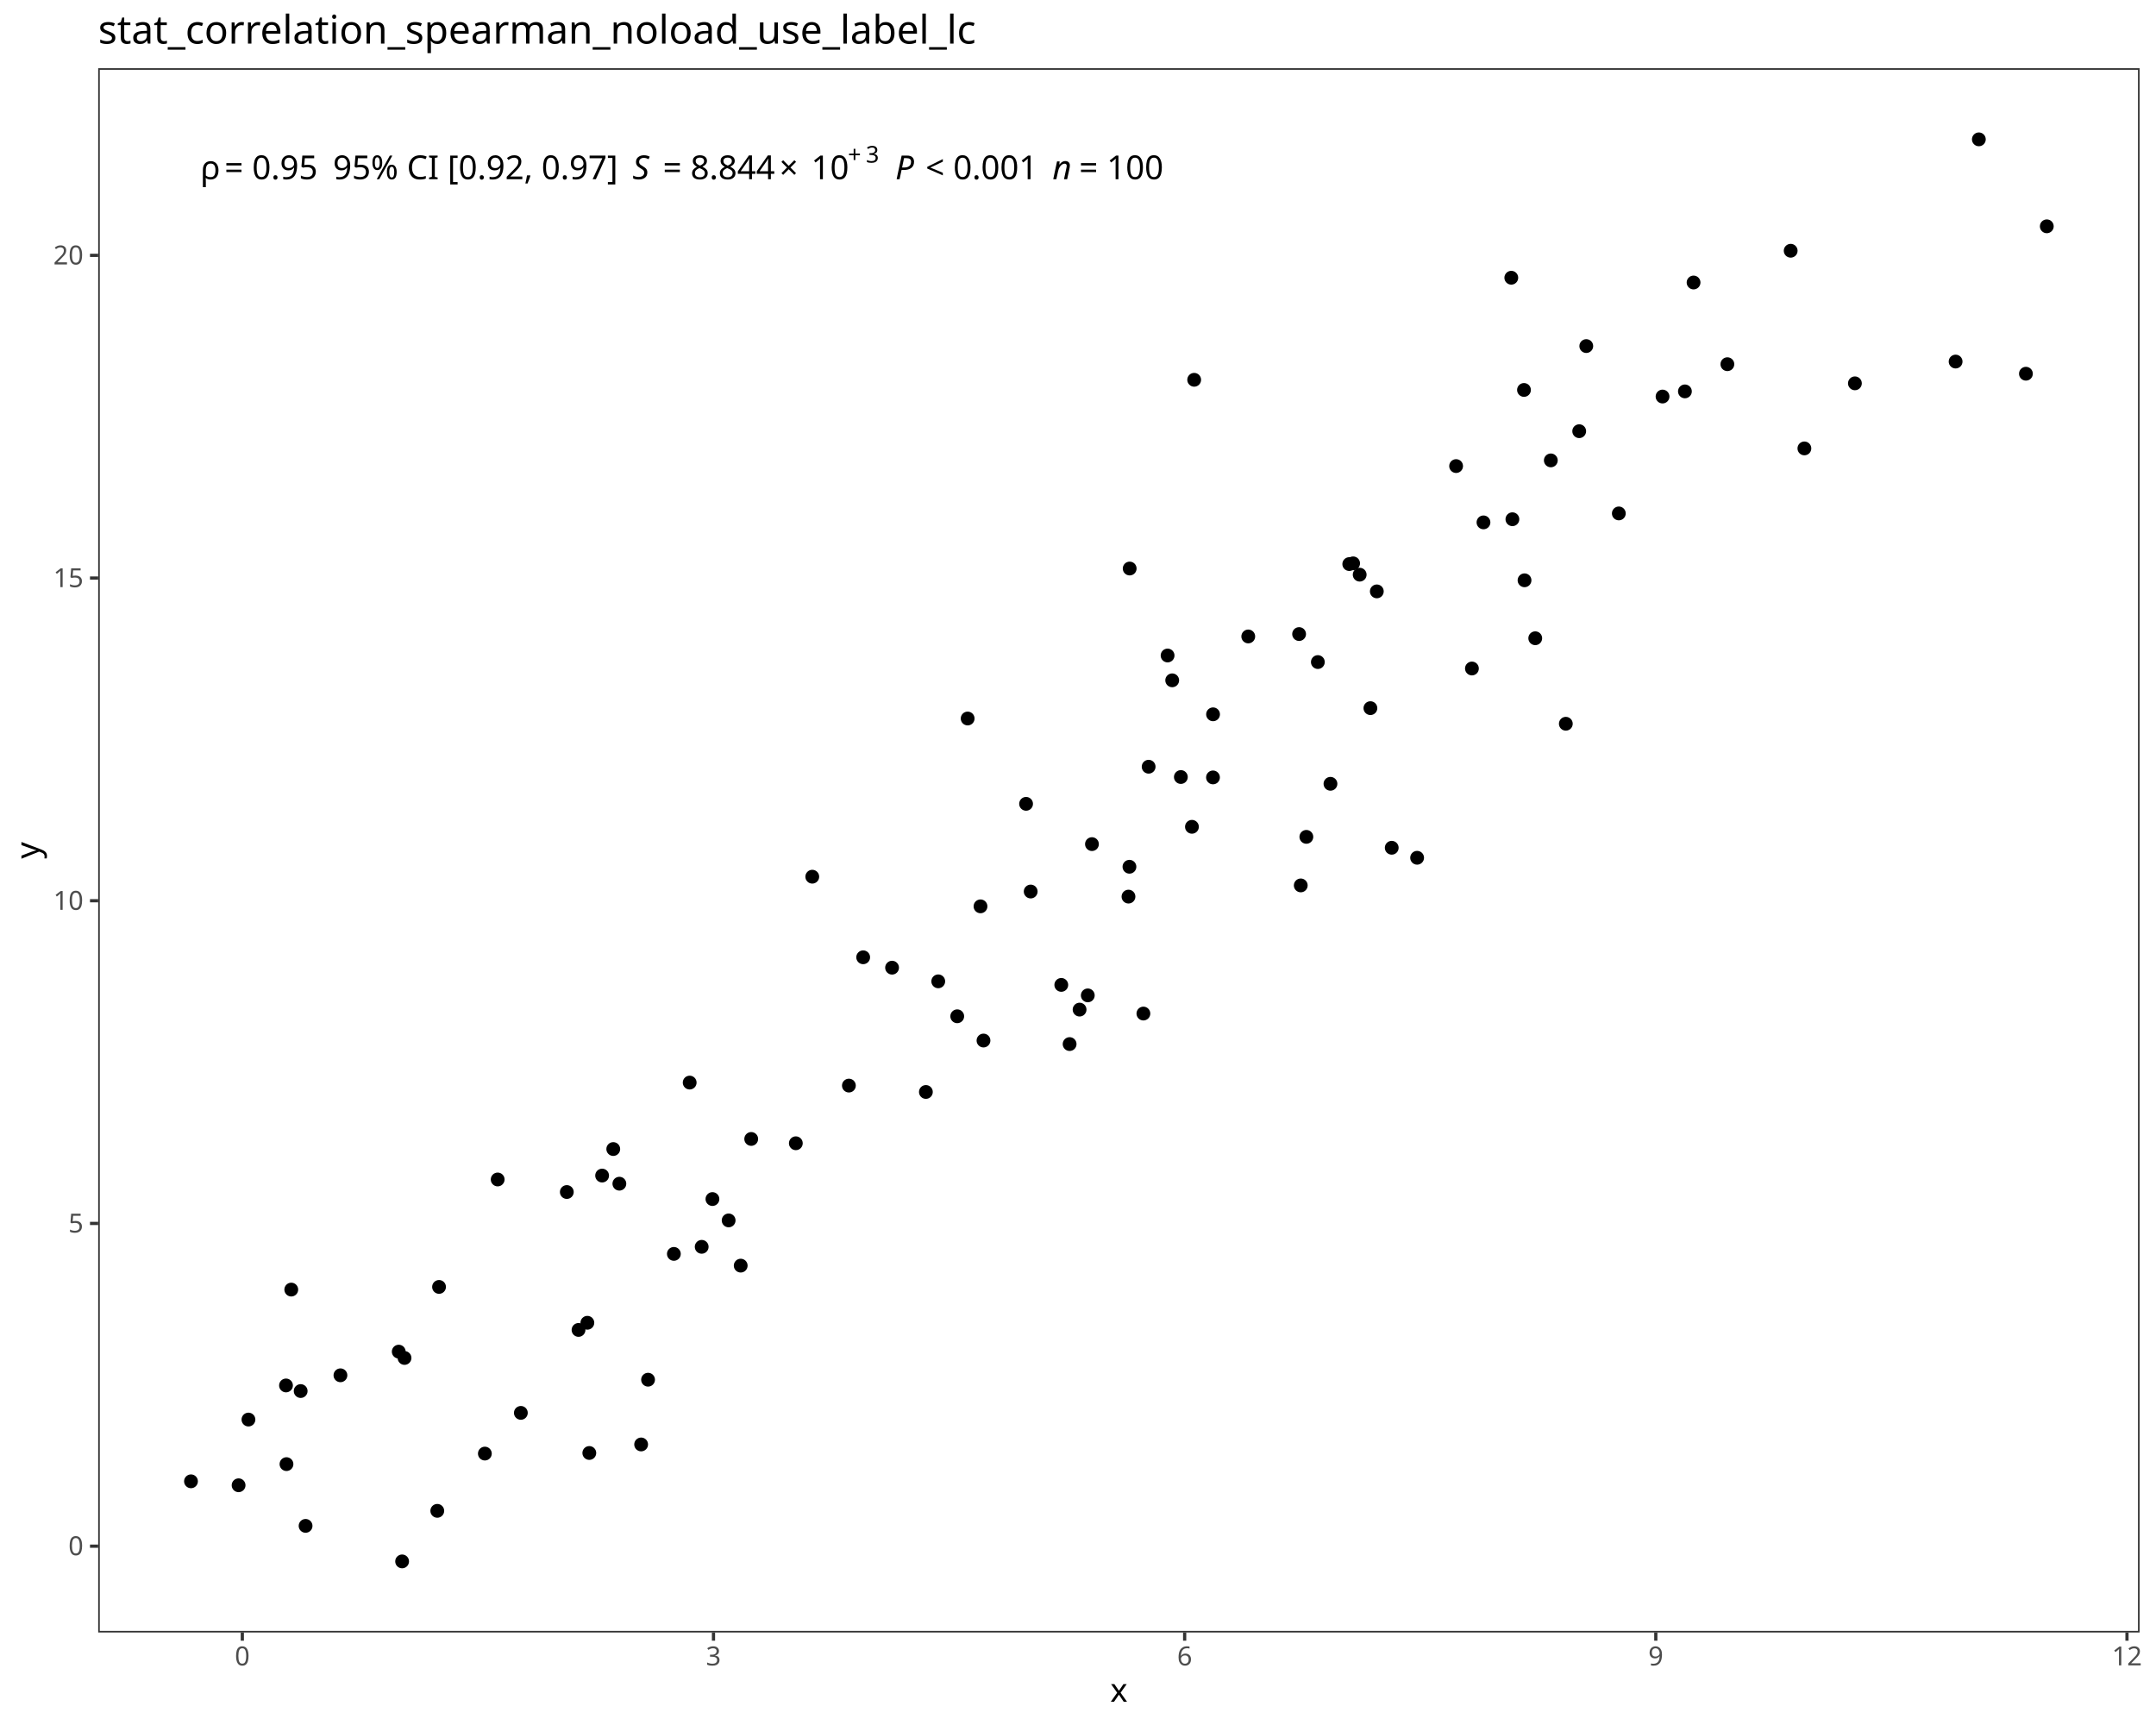
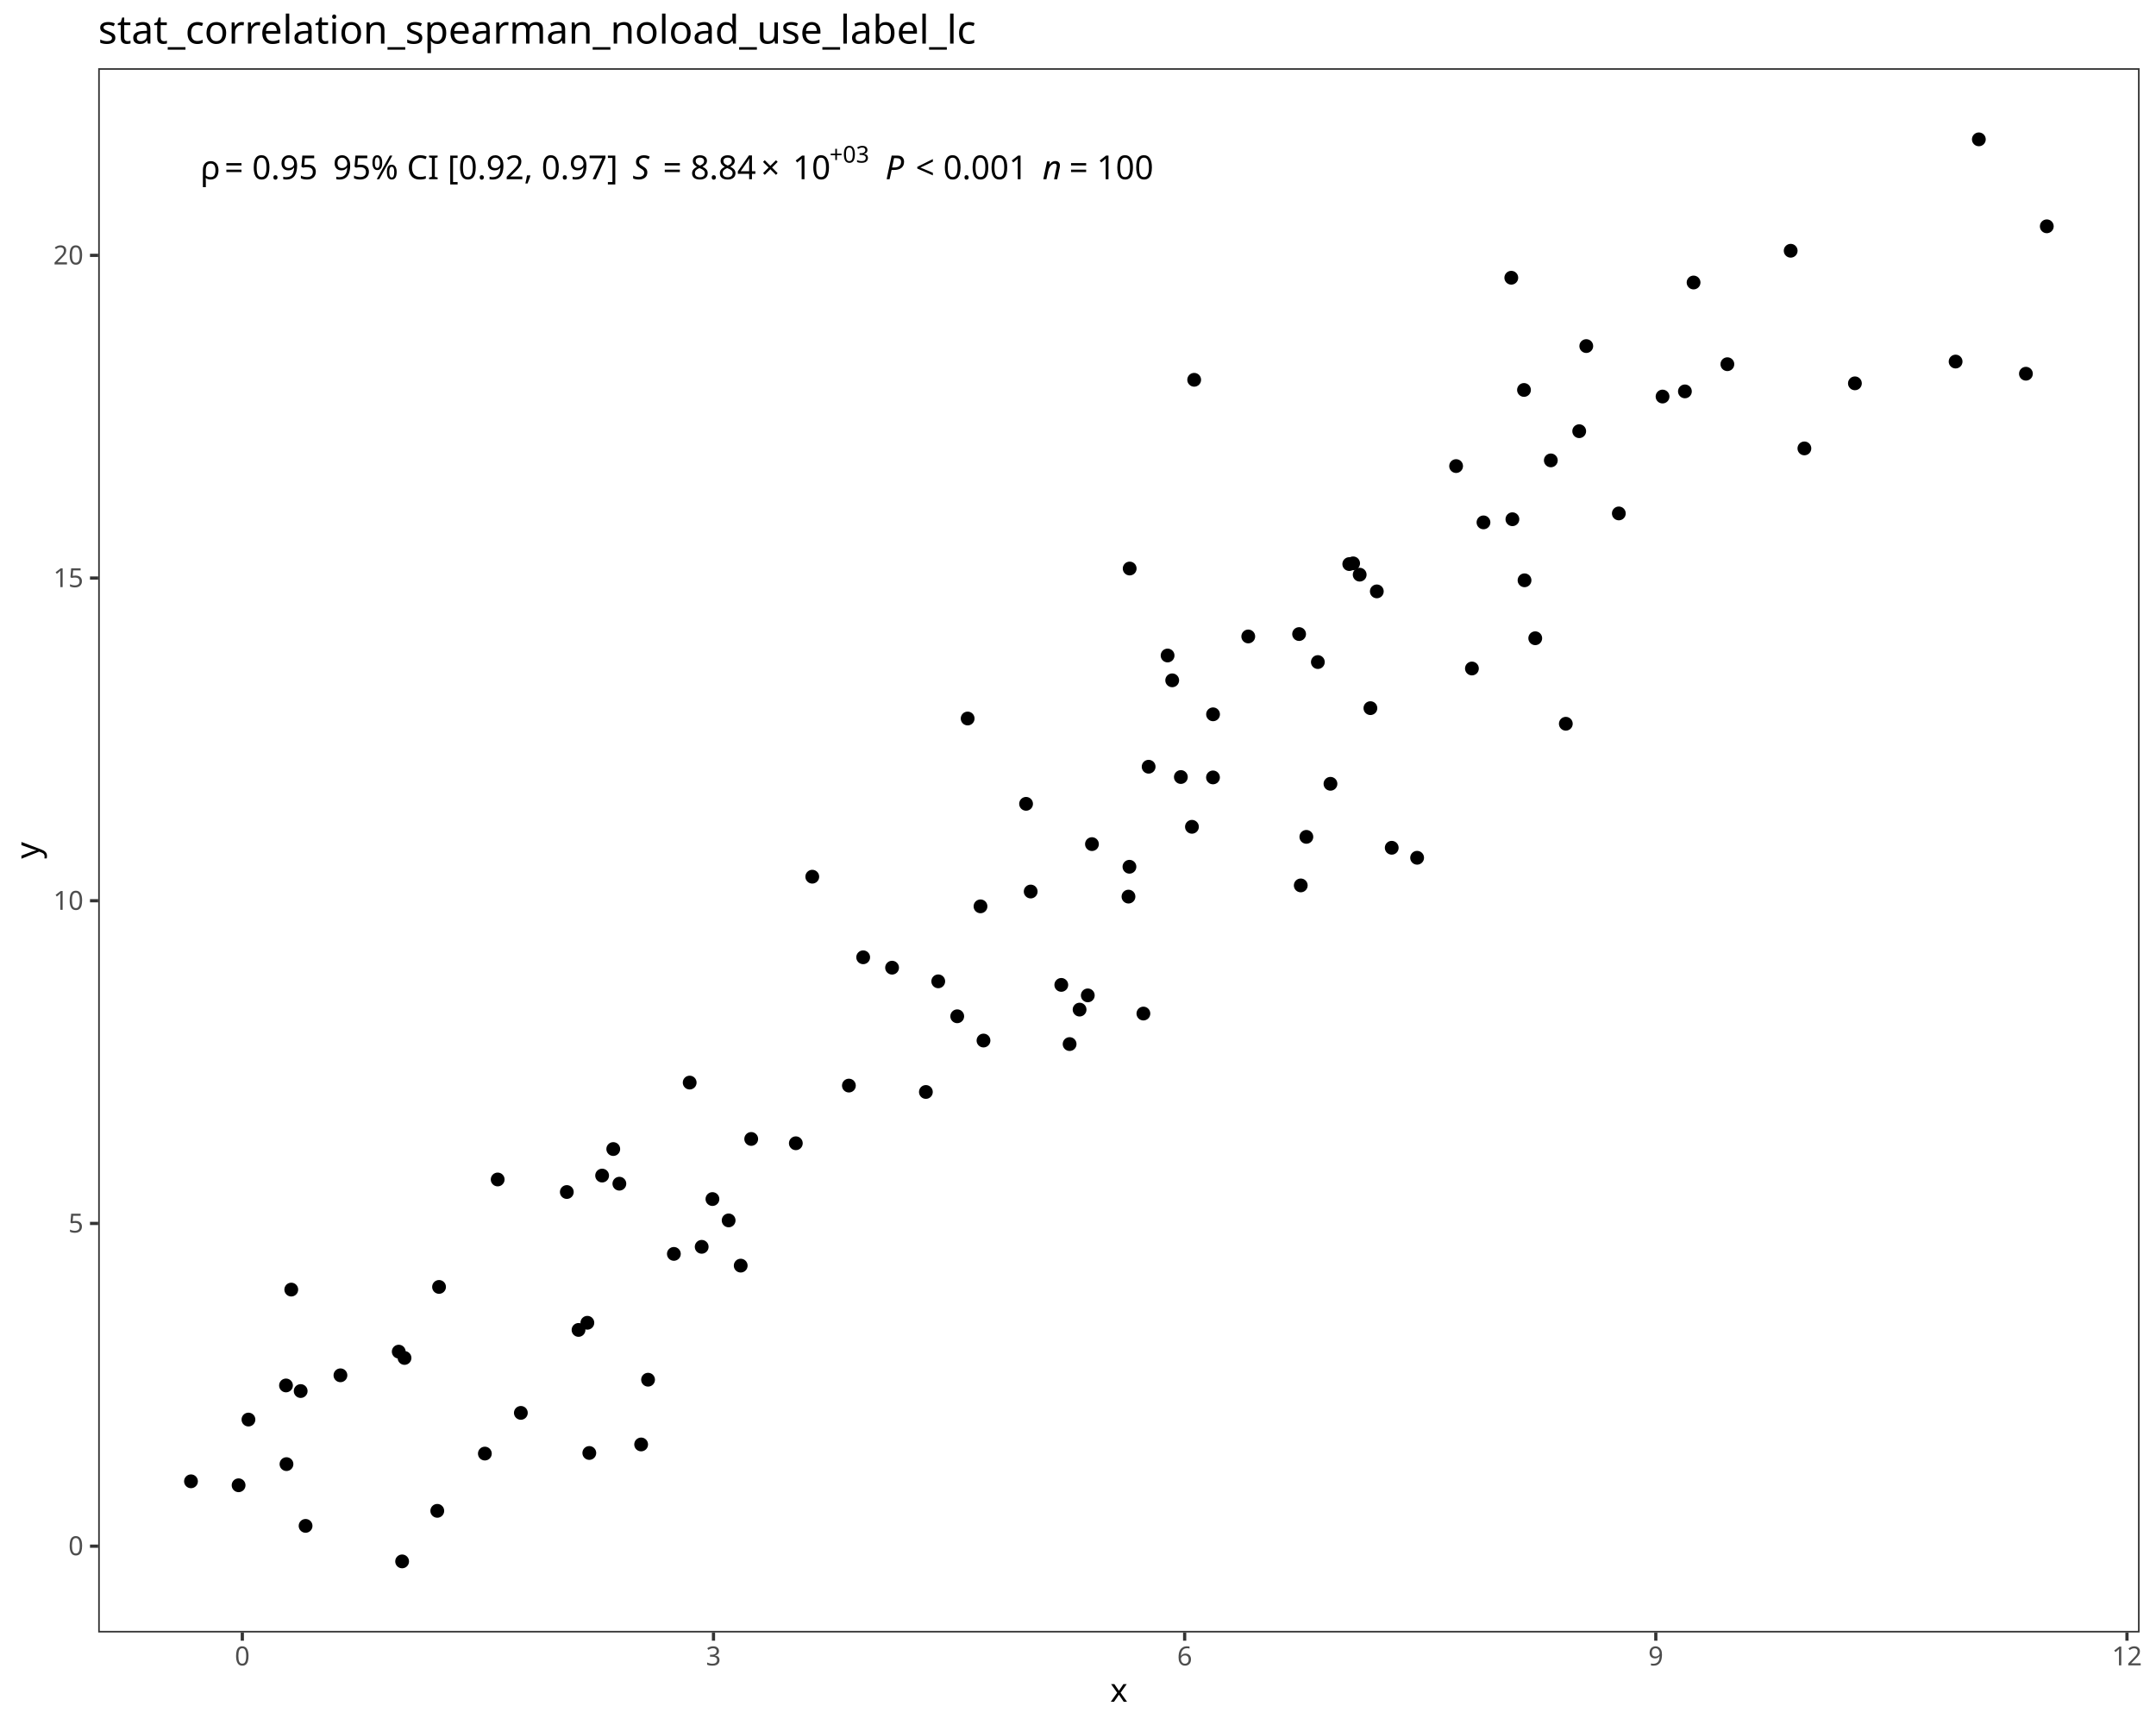
<svg xmlns="http://www.w3.org/2000/svg" class="svglite" data-engine-version="2.0" width="720.00pt" height="576.00pt" viewBox="0 0 720.00 576.00">
  <defs>
    <style type="text/css">
    .svglite line, .svglite polyline, .svglite polygon, .svglite path, .svglite rect, .svglite circle {
      fill: none;
      stroke: #000000;
      stroke-linecap: round;
      stroke-linejoin: round;
      stroke-miterlimit: 10.00;
    }
  </style>
  </defs>
  <rect width="100%" height="100%" style="stroke: none; fill: #FFFFFF;" />
  <defs>
    <clipPath id="cpMC4wMHw3MjAuMDB8MC4wMHw1NzYuMDA=">
      <rect x="0.00" y="0.00" width="720.00" height="576.00" />
    </clipPath>
  </defs>
  <g clip-path="url(#cpMC4wMHw3MjAuMDB8MC4wMHw1NzYuMDA=)">
    <rect x="0.00" y="0.00" width="720.00" height="576.00" style="stroke-width: 1.07; stroke: #FFFFFF; fill: #FFFFFF;" />
  </g>
  <defs>
    <clipPath id="cpMzIuNzl8NzE0LjUyfDIyLjc4fDU0NS4xMQ==">
      <rect x="32.79" y="22.78" width="681.73" height="522.33" />
    </clipPath>
  </defs>
  <g clip-path="url(#cpMzIuNzl8NzE0LjUyfDIyLjc4fDU0NS4xMQ==)">
    <rect x="32.79" y="22.78" width="681.73" height="522.33" style="stroke-width: 1.07; stroke: none; fill: #FFFFFF;" />
    <circle cx="63.78" cy="494.63" r="1.95" style="stroke-width: 0.71; fill: #000000;" />
    <circle cx="79.68" cy="495.95" r="1.95" style="stroke-width: 0.71; fill: #000000;" />
    <circle cx="134.29" cy="521.37" r="1.95" style="stroke-width: 0.71; fill: #000000;" />
    <circle cx="146.03" cy="504.49" r="1.95" style="stroke-width: 0.71; fill: #000000;" />
    <circle cx="100.41" cy="464.49" r="1.95" style="stroke-width: 0.71; fill: #000000;" />
    <circle cx="196.80" cy="485.17" r="1.95" style="stroke-width: 0.71; fill: #000000;" />
    <circle cx="102.05" cy="509.51" r="1.95" style="stroke-width: 0.71; fill: #000000;" />
    <circle cx="133.16" cy="451.33" r="1.95" style="stroke-width: 0.71; fill: #000000;" />
    <circle cx="193.20" cy="444.08" r="1.95" style="stroke-width: 0.71; fill: #000000;" />
    <circle cx="95.67" cy="488.89" r="1.95" style="stroke-width: 0.71; fill: #000000;" />
    <circle cx="135.09" cy="453.44" r="1.95" style="stroke-width: 0.71; fill: #000000;" />
    <circle cx="161.92" cy="485.37" r="1.95" style="stroke-width: 0.71; fill: #000000;" />
    <circle cx="82.97" cy="474.01" r="1.95" style="stroke-width: 0.71; fill: #000000;" />
    <circle cx="214.11" cy="482.32" r="1.95" style="stroke-width: 0.71; fill: #000000;" />
    <circle cx="95.51" cy="462.62" r="1.95" style="stroke-width: 0.71; fill: #000000;" />
    <circle cx="247.36" cy="422.61" r="1.95" style="stroke-width: 0.71; fill: #000000;" />
    <circle cx="173.94" cy="471.78" r="1.95" style="stroke-width: 0.71; fill: #000000;" />
    <circle cx="113.69" cy="459.23" r="1.95" style="stroke-width: 0.71; fill: #000000;" />
    <circle cx="97.27" cy="430.61" r="1.95" style="stroke-width: 0.71; fill: #000000;" />
    <circle cx="146.62" cy="429.72" r="1.95" style="stroke-width: 0.71; fill: #000000;" />
    <circle cx="216.42" cy="460.70" r="1.95" style="stroke-width: 0.71; fill: #000000;" />
    <circle cx="196.15" cy="441.69" r="1.95" style="stroke-width: 0.71; fill: #000000;" />
    <circle cx="201.08" cy="392.54" r="1.95" style="stroke-width: 0.71; fill: #000000;" />
    <circle cx="237.92" cy="400.38" r="1.95" style="stroke-width: 0.71; fill: #000000;" />
    <circle cx="206.84" cy="395.25" r="1.95" style="stroke-width: 0.71; fill: #000000;" />
    <circle cx="204.80" cy="383.68" r="1.95" style="stroke-width: 0.71; fill: #000000;" />
    <circle cx="225.04" cy="418.69" r="1.95" style="stroke-width: 0.71; fill: #000000;" />
    <circle cx="243.33" cy="407.51" r="1.95" style="stroke-width: 0.71; fill: #000000;" />
    <circle cx="189.29" cy="398.03" r="1.95" style="stroke-width: 0.71; fill: #000000;" />
    <circle cx="166.20" cy="393.84" r="1.95" style="stroke-width: 0.71; fill: #000000;" />
    <circle cx="250.87" cy="380.31" r="1.95" style="stroke-width: 0.71; fill: #000000;" />
    <circle cx="283.49" cy="362.49" r="1.95" style="stroke-width: 0.71; fill: #000000;" />
    <circle cx="313.33" cy="327.68" r="1.95" style="stroke-width: 0.71; fill: #000000;" />
    <circle cx="234.33" cy="416.33" r="1.95" style="stroke-width: 0.71; fill: #000000;" />
    <circle cx="309.20" cy="364.62" r="1.95" style="stroke-width: 0.71; fill: #000000;" />
    <circle cx="230.32" cy="361.49" r="1.95" style="stroke-width: 0.71; fill: #000000;" />
    <circle cx="265.77" cy="381.75" r="1.95" style="stroke-width: 0.71; fill: #000000;" />
    <circle cx="319.67" cy="339.35" r="1.95" style="stroke-width: 0.71; fill: #000000;" />
    <circle cx="297.91" cy="323.12" r="1.95" style="stroke-width: 0.71; fill: #000000;" />
    <circle cx="357.20" cy="348.63" r="1.95" style="stroke-width: 0.71; fill: #000000;" />
    <circle cx="288.26" cy="319.65" r="1.95" style="stroke-width: 0.71; fill: #000000;" />
    <circle cx="363.27" cy="332.37" r="1.95" style="stroke-width: 0.71; fill: #000000;" />
    <circle cx="328.44" cy="347.45" r="1.95" style="stroke-width: 0.71; fill: #000000;" />
    <circle cx="271.26" cy="292.74" r="1.95" style="stroke-width: 0.71; fill: #000000;" />
    <circle cx="354.42" cy="328.87" r="1.95" style="stroke-width: 0.71; fill: #000000;" />
    <circle cx="327.44" cy="302.64" r="1.95" style="stroke-width: 0.71; fill: #000000;" />
    <circle cx="381.84" cy="338.44" r="1.95" style="stroke-width: 0.71; fill: #000000;" />
    <circle cx="376.86" cy="299.39" r="1.95" style="stroke-width: 0.71; fill: #000000;" />
    <circle cx="342.66" cy="268.41" r="1.95" style="stroke-width: 0.71; fill: #000000;" />
    <circle cx="344.20" cy="297.69" r="1.95" style="stroke-width: 0.71; fill: #000000;" />
    <circle cx="360.53" cy="337.12" r="1.95" style="stroke-width: 0.71; fill: #000000;" />
    <circle cx="364.66" cy="281.86" r="1.95" style="stroke-width: 0.71; fill: #000000;" />
    <circle cx="436.26" cy="279.44" r="1.95" style="stroke-width: 0.71; fill: #000000;" />
    <circle cx="473.25" cy="286.42" r="1.95" style="stroke-width: 0.71; fill: #000000;" />
    <circle cx="377.18" cy="289.42" r="1.95" style="stroke-width: 0.71; fill: #000000;" />
    <circle cx="464.77" cy="283.08" r="1.95" style="stroke-width: 0.71; fill: #000000;" />
    <circle cx="434.39" cy="295.65" r="1.95" style="stroke-width: 0.71; fill: #000000;" />
    <circle cx="323.15" cy="239.92" r="1.95" style="stroke-width: 0.71; fill: #000000;" />
    <circle cx="444.31" cy="261.72" r="1.95" style="stroke-width: 0.71; fill: #000000;" />
    <circle cx="398.05" cy="276.08" r="1.95" style="stroke-width: 0.71; fill: #000000;" />
    <circle cx="394.35" cy="259.46" r="1.95" style="stroke-width: 0.71; fill: #000000;" />
    <circle cx="405.10" cy="238.52" r="1.95" style="stroke-width: 0.71; fill: #000000;" />
    <circle cx="383.59" cy="256.02" r="1.95" style="stroke-width: 0.71; fill: #000000;" />
    <circle cx="459.79" cy="197.47" r="1.95" style="stroke-width: 0.71; fill: #000000;" />
    <circle cx="416.86" cy="212.52" r="1.95" style="stroke-width: 0.71; fill: #000000;" />
    <circle cx="405.08" cy="259.59" r="1.95" style="stroke-width: 0.71; fill: #000000;" />
    <circle cx="391.46" cy="227.17" r="1.95" style="stroke-width: 0.71; fill: #000000;" />
    <circle cx="440.10" cy="221.07" r="1.95" style="stroke-width: 0.71; fill: #000000;" />
    <circle cx="454.07" cy="191.89" r="1.95" style="stroke-width: 0.71; fill: #000000;" />
    <circle cx="457.65" cy="236.46" r="1.95" style="stroke-width: 0.71; fill: #000000;" />
    <circle cx="491.55" cy="223.22" r="1.95" style="stroke-width: 0.71; fill: #000000;" />
    <circle cx="389.92" cy="218.88" r="1.95" style="stroke-width: 0.71; fill: #000000;" />
    <circle cx="433.84" cy="211.72" r="1.95" style="stroke-width: 0.71; fill: #000000;" />
    <circle cx="509.12" cy="193.77" r="1.95" style="stroke-width: 0.71; fill: #000000;" />
    <circle cx="522.91" cy="241.67" r="1.95" style="stroke-width: 0.71; fill: #000000;" />
    <circle cx="450.59" cy="188.35" r="1.95" style="stroke-width: 0.71; fill: #000000;" />
    <circle cx="495.41" cy="174.43" r="1.95" style="stroke-width: 0.71; fill: #000000;" />
    <circle cx="512.70" cy="213.12" r="1.95" style="stroke-width: 0.71; fill: #000000;" />
    <circle cx="505.07" cy="173.38" r="1.95" style="stroke-width: 0.71; fill: #000000;" />
    <circle cx="451.88" cy="188.11" r="1.95" style="stroke-width: 0.71; fill: #000000;" />
    <circle cx="377.26" cy="189.84" r="1.95" style="stroke-width: 0.71; fill: #000000;" />
    <circle cx="540.61" cy="171.44" r="1.95" style="stroke-width: 0.71; fill: #000000;" />
    <circle cx="517.90" cy="153.73" r="1.95" style="stroke-width: 0.71; fill: #000000;" />
    <circle cx="619.45" cy="128.00" r="1.95" style="stroke-width: 0.71; fill: #000000;" />
    <circle cx="398.80" cy="126.82" r="1.95" style="stroke-width: 0.71; fill: #000000;" />
    <circle cx="562.68" cy="130.69" r="1.95" style="stroke-width: 0.71; fill: #000000;" />
    <circle cx="602.58" cy="149.73" r="1.95" style="stroke-width: 0.71; fill: #000000;" />
    <circle cx="486.27" cy="155.63" r="1.95" style="stroke-width: 0.71; fill: #000000;" />
    <circle cx="529.74" cy="115.56" r="1.95" style="stroke-width: 0.71; fill: #000000;" />
    <circle cx="555.21" cy="132.41" r="1.95" style="stroke-width: 0.71; fill: #000000;" />
    <circle cx="527.38" cy="143.98" r="1.95" style="stroke-width: 0.71; fill: #000000;" />
    <circle cx="508.94" cy="130.21" r="1.95" style="stroke-width: 0.71; fill: #000000;" />
    <circle cx="576.86" cy="121.61" r="1.95" style="stroke-width: 0.71; fill: #000000;" />
    <circle cx="565.57" cy="94.33" r="1.95" style="stroke-width: 0.71; fill: #000000;" />
    <circle cx="676.56" cy="124.79" r="1.95" style="stroke-width: 0.71; fill: #000000;" />
    <circle cx="653.08" cy="120.73" r="1.95" style="stroke-width: 0.71; fill: #000000;" />
    <circle cx="504.70" cy="92.74" r="1.95" style="stroke-width: 0.71; fill: #000000;" />
    <circle cx="683.53" cy="75.57" r="1.95" style="stroke-width: 0.71; fill: #000000;" />
    <circle cx="598.00" cy="83.73" r="1.95" style="stroke-width: 0.71; fill: #000000;" />
    <circle cx="660.84" cy="46.53" r="1.95" style="stroke-width: 0.71; fill: #000000;" />
    <text x="66.88" y="59.84" style="font-size: 11.04px; font-family: sans;" textLength="5.33px" lengthAdjust="spacingAndGlyphs">ρ</text>
    <text x="72.21" y="59.84" style="font-size: 11.04px; font-family: sans;" textLength="2.76px" lengthAdjust="spacingAndGlyphs"> </text>
    <text x="74.97" y="59.84" style="font-size: 11.04px; font-family: sans;" textLength="6.45px" lengthAdjust="spacingAndGlyphs">=</text>
    <text x="81.43" y="59.84" style="font-size: 11.04px; font-family: sans;" textLength="2.76px" lengthAdjust="spacingAndGlyphs"> </text>
    <text x="84.19" y="59.84" style="font-size: 11.04px; font-family: sans;" textLength="21.49px" lengthAdjust="spacingAndGlyphs">0.95</text>
    <text x="105.68" y="59.84" style="font-size: 11.04px; font-family: sans;" textLength="2.76px" lengthAdjust="spacingAndGlyphs"> </text>
    <text x="108.44" y="59.84" style="font-size: 11.04px; font-family: sans;" textLength="2.76px" lengthAdjust="spacingAndGlyphs"> </text>
    <text x="111.20" y="59.84" style="font-size: 11.04px; font-family: sans;" textLength="94.52px" lengthAdjust="spacingAndGlyphs">95% CI [0.92, 0.97]</text>
    <text x="205.71" y="59.84" style="font-size: 11.04px; font-family: sans;" textLength="2.76px" lengthAdjust="spacingAndGlyphs"> </text>
    <text x="208.48" y="59.84" style="font-size: 11.04px; font-family: sans;" textLength="2.76px" lengthAdjust="spacingAndGlyphs"> </text>
    <text x="211.24" y="59.84" style="font-size: 11.04px; font-style: italic; font-family: sans;" textLength="7.37px" lengthAdjust="spacingAndGlyphs">S</text>
    <text x="218.60" y="59.84" style="font-size: 11.04px; font-family: sans;" textLength="2.76px" lengthAdjust="spacingAndGlyphs"> </text>
    <text x="221.37" y="59.84" style="font-size: 11.04px; font-family: sans;" textLength="6.45px" lengthAdjust="spacingAndGlyphs">=</text>
    <text x="227.82" y="59.84" style="font-size: 11.04px; font-family: sans;" textLength="2.76px" lengthAdjust="spacingAndGlyphs"> </text>
-     <text x="230.58" y="59.84" style="font-size: 11.04px; font-family: sans;" textLength="27.63px" lengthAdjust="spacingAndGlyphs">8.844</text>
-     <text x="260.25" y="59.84" style="font-size: 11.04px; font-family: sans;" textLength="8.58px" lengthAdjust="spacingAndGlyphs">×</text>
-     <text x="270.88" y="59.84" style="font-size: 11.04px; font-family: sans;" textLength="12.28px" lengthAdjust="spacingAndGlyphs">10</text>
-     <text x="283.16" y="54.30" style="font-size: 7.73px; font-family: sans;" textLength="6.00px" lengthAdjust="spacingAndGlyphs">+</text>
-     <text x="289.16" y="54.30" style="font-size: 7.73px; font-family: sans;" textLength="4.30px" lengthAdjust="spacingAndGlyphs">3</text>
-     <text x="293.45" y="59.84" style="font-size: 11.04px; font-family: sans;" textLength="2.76px" lengthAdjust="spacingAndGlyphs"> </text>
-     <text x="296.22" y="59.84" style="font-size: 11.04px; font-family: sans;" textLength="2.76px" lengthAdjust="spacingAndGlyphs"> </text>
-     <text x="298.98" y="59.84" style="font-size: 11.04px; font-style: italic; font-family: sans;" textLength="7.37px" lengthAdjust="spacingAndGlyphs">P</text>
-     <text x="306.34" y="59.84" style="font-size: 11.04px; font-family: sans;" textLength="2.76px" lengthAdjust="spacingAndGlyphs"> </text>
-     <text x="309.11" y="59.84" style="font-size: 11.04px; font-family: sans;" textLength="6.45px" lengthAdjust="spacingAndGlyphs">&lt;</text>
-     <text x="315.56" y="59.84" style="font-size: 11.04px; font-family: sans;" textLength="2.76px" lengthAdjust="spacingAndGlyphs"> </text>
-     <text x="318.32" y="59.84" style="font-size: 11.04px; font-family: sans;" textLength="27.63px" lengthAdjust="spacingAndGlyphs">0.001</text>
-     <text x="345.95" y="59.84" style="font-size: 11.04px; font-family: sans;" textLength="2.76px" lengthAdjust="spacingAndGlyphs"> </text>
-     <text x="348.71" y="59.84" style="font-size: 11.04px; font-family: sans;" textLength="2.76px" lengthAdjust="spacingAndGlyphs"> </text>
-     <text x="351.47" y="59.84" style="font-size: 11.04px; font-style: italic; font-family: sans;" textLength="6.14px" lengthAdjust="spacingAndGlyphs">n</text>
-     <text x="357.61" y="59.84" style="font-size: 11.04px; font-family: sans;" textLength="2.76px" lengthAdjust="spacingAndGlyphs"> </text>
-     <text x="360.37" y="59.84" style="font-size: 11.04px; font-family: sans;" textLength="6.45px" lengthAdjust="spacingAndGlyphs">=</text>
-     <text x="366.83" y="59.84" style="font-size: 11.04px; font-family: sans;" textLength="2.76px" lengthAdjust="spacingAndGlyphs"> </text>
-     <text x="369.59" y="59.84" style="font-size: 11.04px; font-family: sans;" textLength="18.42px" lengthAdjust="spacingAndGlyphs">100</text>
+     <text x="230.58" y="59.84" style="font-size: 11.04px; font-family: sans;" textLength="21.49px" lengthAdjust="spacingAndGlyphs">8.84</text>
+     <text x="254.11" y="59.84" style="font-size: 11.04px; font-family: sans;" textLength="8.58px" lengthAdjust="spacingAndGlyphs">×</text>
+     <text x="264.74" y="59.84" style="font-size: 11.04px; font-family: sans;" textLength="12.28px" lengthAdjust="spacingAndGlyphs">10</text>
+     <text x="277.02" y="54.30" style="font-size: 7.73px; font-family: sans;" textLength="13.11px" lengthAdjust="spacingAndGlyphs">+03</text>
+     <text x="290.13" y="59.84" style="font-size: 11.04px; font-family: sans;" textLength="2.76px" lengthAdjust="spacingAndGlyphs"> </text>
+     <text x="292.89" y="59.84" style="font-size: 11.04px; font-family: sans;" textLength="2.76px" lengthAdjust="spacingAndGlyphs"> </text>
+     <text x="295.65" y="59.84" style="font-size: 11.04px; font-style: italic; font-family: sans;" textLength="7.37px" lengthAdjust="spacingAndGlyphs">P</text>
+     <text x="303.02" y="59.84" style="font-size: 11.04px; font-family: sans;" textLength="2.76px" lengthAdjust="spacingAndGlyphs"> </text>
+     <text x="305.78" y="59.84" style="font-size: 11.04px; font-family: sans;" textLength="6.45px" lengthAdjust="spacingAndGlyphs">&lt;</text>
+     <text x="312.23" y="59.84" style="font-size: 11.04px; font-family: sans;" textLength="2.76px" lengthAdjust="spacingAndGlyphs"> </text>
+     <text x="314.99" y="59.84" style="font-size: 11.04px; font-family: sans;" textLength="27.63px" lengthAdjust="spacingAndGlyphs">0.001</text>
+     <text x="342.62" y="59.84" style="font-size: 11.04px; font-family: sans;" textLength="2.76px" lengthAdjust="spacingAndGlyphs"> </text>
+     <text x="345.38" y="59.84" style="font-size: 11.04px; font-family: sans;" textLength="2.76px" lengthAdjust="spacingAndGlyphs"> </text>
+     <text x="348.15" y="59.84" style="font-size: 11.04px; font-style: italic; font-family: sans;" textLength="6.14px" lengthAdjust="spacingAndGlyphs">n</text>
+     <text x="354.29" y="59.84" style="font-size: 11.04px; font-family: sans;" textLength="2.76px" lengthAdjust="spacingAndGlyphs"> </text>
+     <text x="357.05" y="59.84" style="font-size: 11.04px; font-family: sans;" textLength="6.45px" lengthAdjust="spacingAndGlyphs">=</text>
+     <text x="363.50" y="59.84" style="font-size: 11.04px; font-family: sans;" textLength="2.76px" lengthAdjust="spacingAndGlyphs"> </text>
+     <text x="366.26" y="59.84" style="font-size: 11.04px; font-family: sans;" textLength="18.42px" lengthAdjust="spacingAndGlyphs">100</text>
    <rect x="32.79" y="22.78" width="681.73" height="522.33" style="stroke-width: 1.07; stroke: #333333;" />
  </g>
  <g clip-path="url(#cpMC4wMHw3MjAuMDB8MC4wMHw1NzYuMDA=)">
    <text x="27.86" y="519.30" text-anchor="end" style="font-size: 8.80px; fill: #4D4D4D; font-family: sans;" textLength="4.89px" lengthAdjust="spacingAndGlyphs">0</text>
    <text x="27.86" y="411.55" text-anchor="end" style="font-size: 8.80px; fill: #4D4D4D; font-family: sans;" textLength="4.89px" lengthAdjust="spacingAndGlyphs">5</text>
    <text x="27.86" y="303.80" text-anchor="end" style="font-size: 8.80px; fill: #4D4D4D; font-family: sans;" textLength="9.79px" lengthAdjust="spacingAndGlyphs">10</text>
    <text x="27.86" y="196.05" text-anchor="end" style="font-size: 8.80px; fill: #4D4D4D; font-family: sans;" textLength="9.79px" lengthAdjust="spacingAndGlyphs">15</text>
    <text x="27.86" y="88.30" text-anchor="end" style="font-size: 8.80px; fill: #4D4D4D; font-family: sans;" textLength="9.79px" lengthAdjust="spacingAndGlyphs">20</text>
    <polyline points="30.05,516.28 32.79,516.28 " style="stroke-width: 1.07; stroke: #333333; stroke-linecap: butt;" />
    <polyline points="30.05,408.52 32.79,408.52 " style="stroke-width: 1.07; stroke: #333333; stroke-linecap: butt;" />
    <polyline points="30.05,300.77 32.79,300.77 " style="stroke-width: 1.07; stroke: #333333; stroke-linecap: butt;" />
    <polyline points="30.05,193.02 32.79,193.02 " style="stroke-width: 1.07; stroke: #333333; stroke-linecap: butt;" />
    <polyline points="30.05,85.27 32.79,85.27 " style="stroke-width: 1.07; stroke: #333333; stroke-linecap: butt;" />
    <polyline points="80.92,547.85 80.92,545.11 " style="stroke-width: 1.07; stroke: #333333; stroke-linecap: butt;" />
    <polyline points="238.27,547.85 238.27,545.11 " style="stroke-width: 1.07; stroke: #333333; stroke-linecap: butt;" />
    <polyline points="395.62,547.85 395.62,545.11 " style="stroke-width: 1.07; stroke: #333333; stroke-linecap: butt;" />
    <polyline points="552.96,547.85 552.96,545.11 " style="stroke-width: 1.07; stroke: #333333; stroke-linecap: butt;" />
    <polyline points="710.31,547.85 710.31,545.11 " style="stroke-width: 1.07; stroke: #333333; stroke-linecap: butt;" />
    <text x="80.92" y="556.10" text-anchor="middle" style="font-size: 8.80px; fill: #4D4D4D; font-family: sans;" textLength="4.89px" lengthAdjust="spacingAndGlyphs">0</text>
    <text x="238.27" y="556.10" text-anchor="middle" style="font-size: 8.80px; fill: #4D4D4D; font-family: sans;" textLength="4.89px" lengthAdjust="spacingAndGlyphs">3</text>
    <text x="395.62" y="556.10" text-anchor="middle" style="font-size: 8.80px; fill: #4D4D4D; font-family: sans;" textLength="4.89px" lengthAdjust="spacingAndGlyphs">6</text>
    <text x="552.96" y="556.10" text-anchor="middle" style="font-size: 8.80px; fill: #4D4D4D; font-family: sans;" textLength="4.89px" lengthAdjust="spacingAndGlyphs">9</text>
    <text x="710.31" y="556.10" text-anchor="middle" style="font-size: 8.80px; fill: #4D4D4D; font-family: sans;" textLength="9.79px" lengthAdjust="spacingAndGlyphs">12</text>
    <text x="373.66" y="568.24" text-anchor="middle" style="font-size: 11.00px; font-family: sans;" textLength="5.50px" lengthAdjust="spacingAndGlyphs">x</text>
    <text transform="translate(13.05,283.95) rotate(-90)" text-anchor="middle" style="font-size: 11.00px; font-family: sans;" textLength="5.50px" lengthAdjust="spacingAndGlyphs">y</text>
    <text x="32.79" y="14.56" style="font-size: 13.20px; font-family: sans;" textLength="284.03px" lengthAdjust="spacingAndGlyphs">stat_correlation_spearman_noload_use_label_lc</text>
  </g>
</svg>
